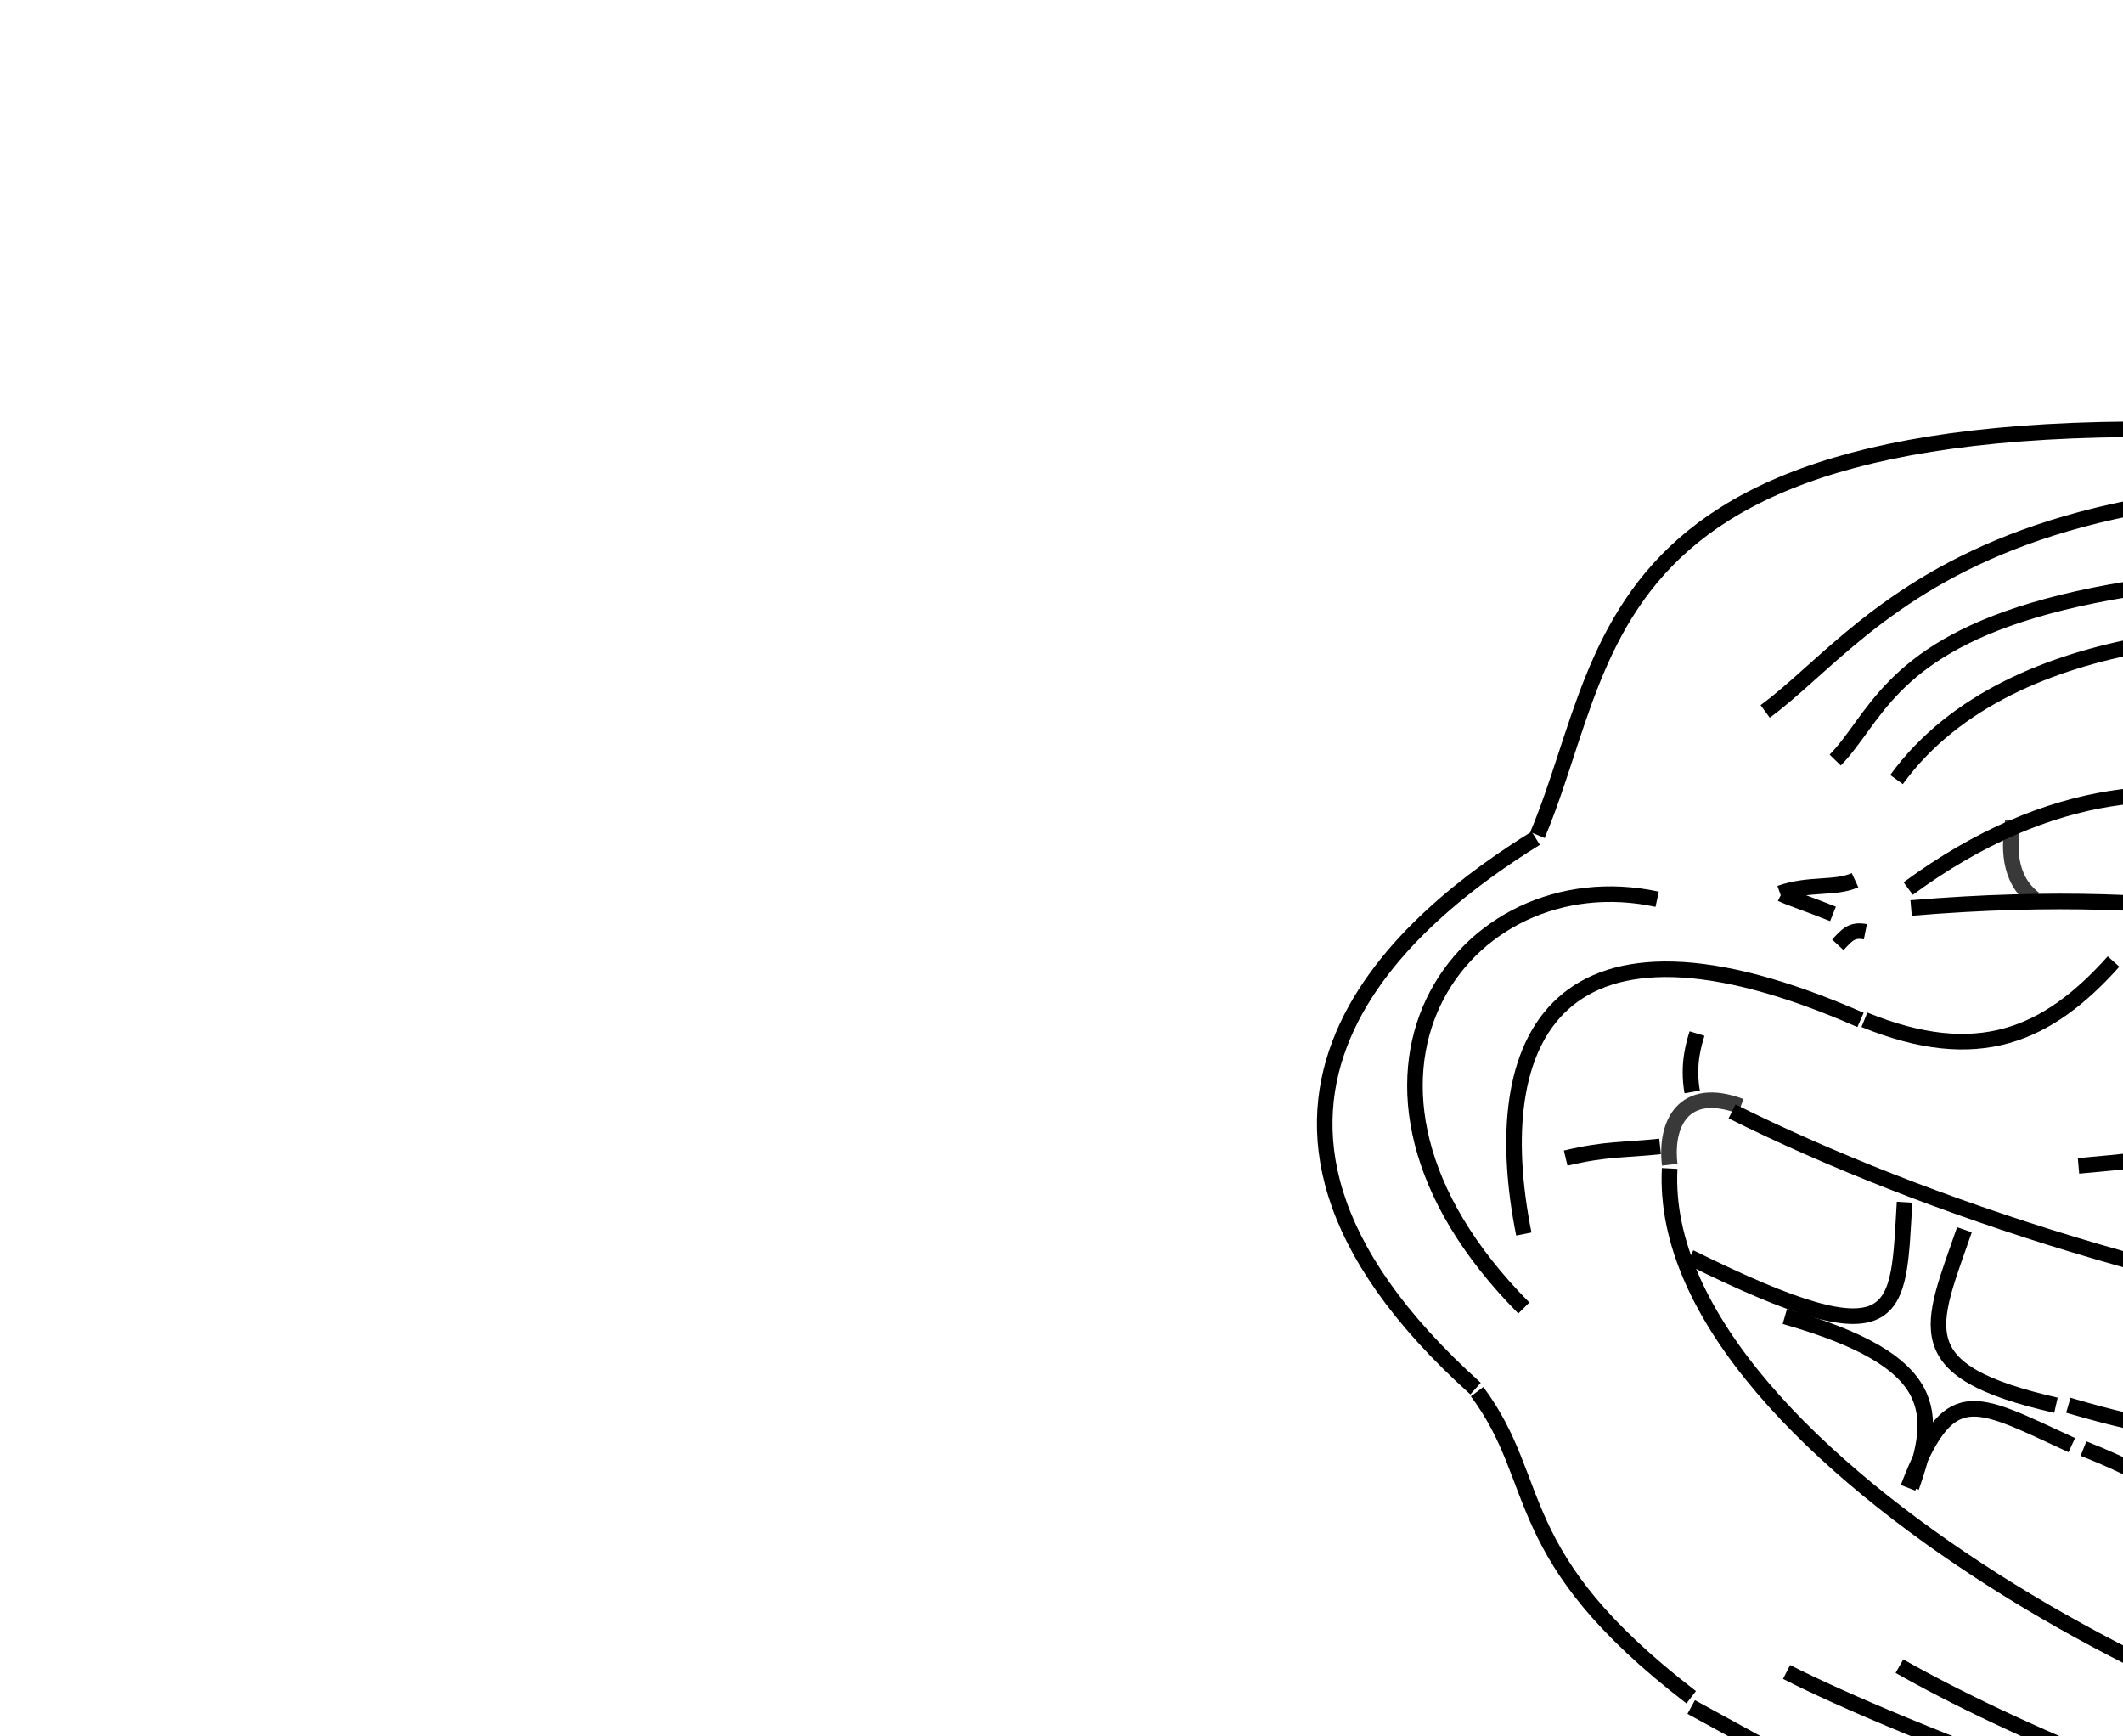
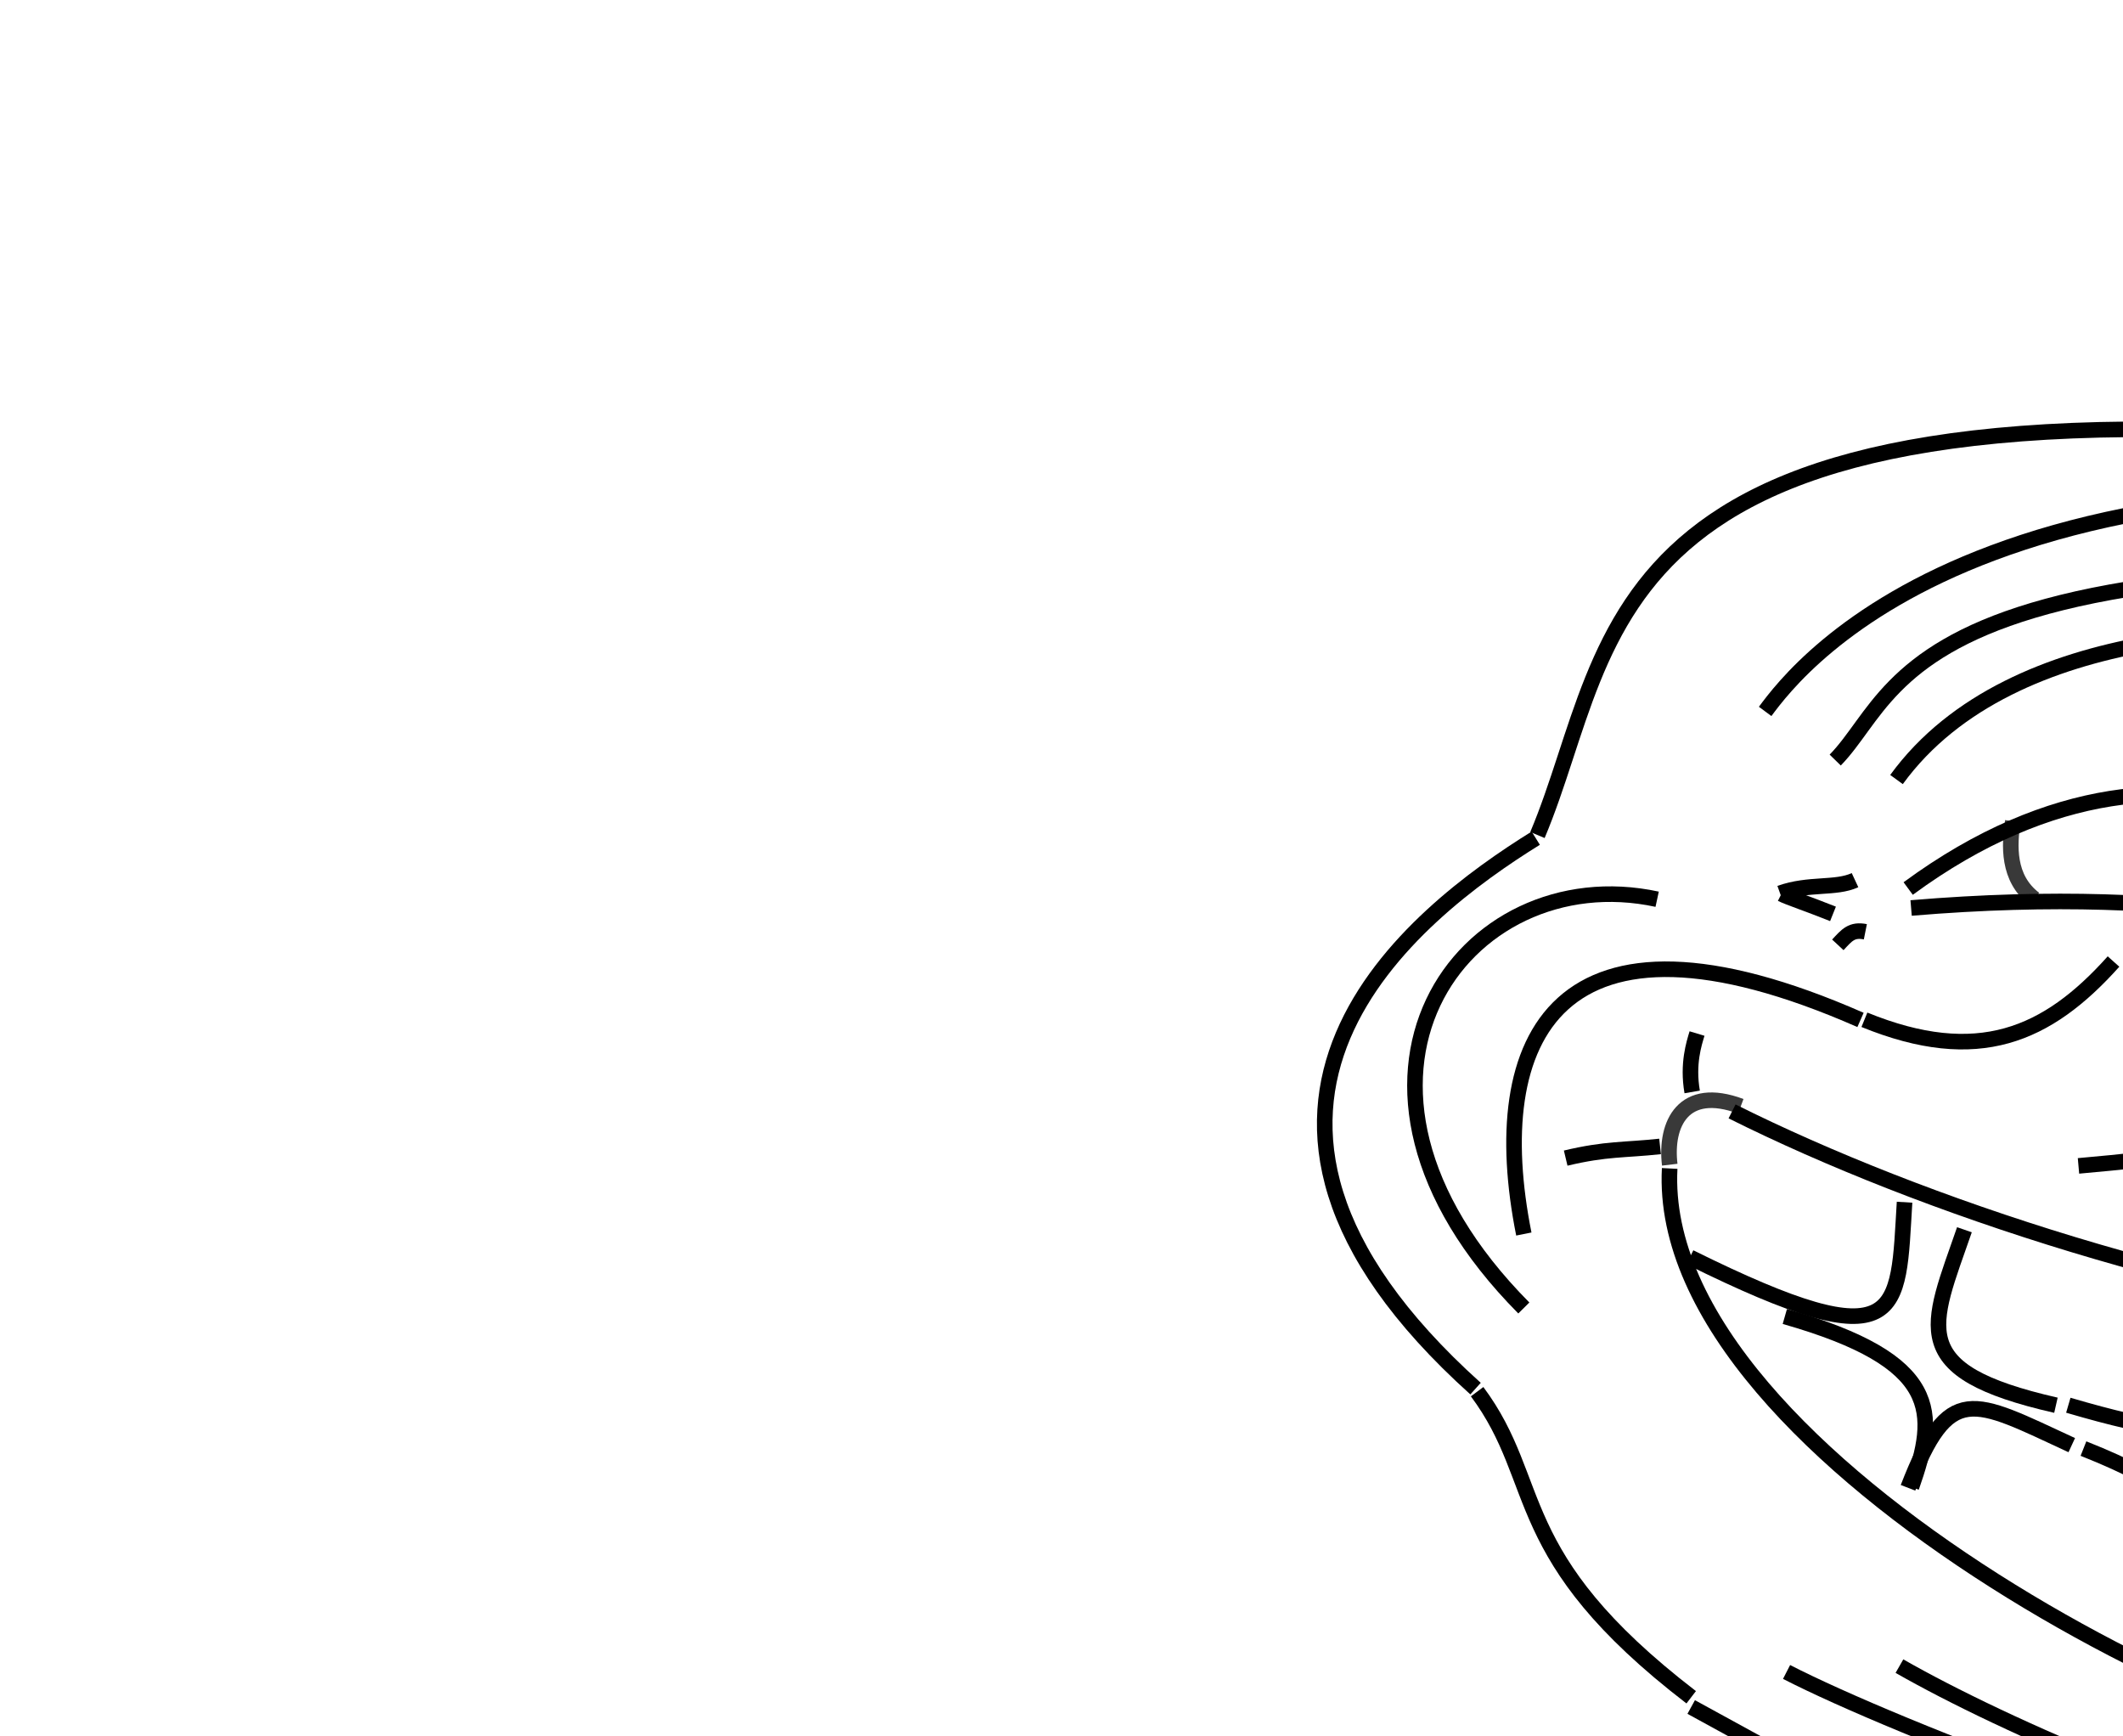
<svg xmlns="http://www.w3.org/2000/svg" viewbox="0 0 100 100" version="1.1" id="svg24" xml:space="preserve">
  <defs id="defs28" />
  <path style="fill:none;stroke:#000000;stroke-opacity:0.777" d="m 140.265,51.05 c 2.077,2.077 1.407,5.768 0.081,6.652" id="path487" />
  <path style="fill:none;stroke:#000000;stroke-opacity:0.777" d="m 129.281,52.739 c -0.223,1.534 -0.363,3.659 1.39,4.994" id="path489" />
  <path style="fill:none;stroke:#000000;stroke-opacity:0.777" d="m 107.247,74.798 c -0.312,-2.625 0.875,-5.125 4.562,-3.75" id="path569" />
  <path style="fill:none;stroke:#000000;stroke-opacity:0.777" d="m 187.526,67.566 c 8.004,7.395 8.465,-8.604 19.965,-0.432" id="path571" />
  <path style="fill:none;stroke:#000000;stroke-opacity:0.777" d="m 178.099,72.958 c 2.306,7.367 -6.981,10.987 -10.496,8.93" id="path575" />
  <path style="fill:none;stroke:#000000;stroke-opacity:0.777" d="m 153.017,72.327 c -5.701,0.221 -7.248,4.066 -3.712,7.601" id="path577" />
  <path style="fill:none;stroke:#000000;stroke-opacity:0.777" d="m 162.685,78.102 c -3.712,-1.237 -7.159,-0.884 -10.253,0.884" id="path579" />
  <path style="fill:none;stroke:#000000;stroke-opacity:0.777" d="m 171.108,61.595 c -1.768,-0.663 -4.121,-1.666 -4.861,-2.563" id="path581" />
  <path style="opacity:1;fill:none;fill-opacity:0.451;stroke:#000000;stroke-opacity:1" d="M 157.625,113.125 C 147.062,113.938 106.242,94.039 107.242,75.039" id="path1921" />
  <path style="opacity:1;fill:none;fill-opacity:0.451;stroke:#000000;stroke-opacity:1" d="m 198.562,75.312 c 0.562,-0.906 3.5,-1.531 3.938,-0.375" id="path2301" />
  <path style="opacity:1;fill:none;fill-opacity:0.451;stroke:#000000;stroke-opacity:1" d="m 172.375,63.438 c 0.125,3.25 0.688,6 4.312,9.188" id="path2303" />
  <path style="opacity:1;fill:none;fill-opacity:0.451;stroke:#000000;stroke-opacity:1" d="m 184.031,58.562 c -6.8e-4,-1.296 0.284,-2.494 -1.188,-4.375" id="path2305" />
  <path style="opacity:1;fill:none;fill-opacity:0.451;stroke:#000000;stroke-opacity:1" d="M 157.5,113.125 C 174,113.5 216.875,121.25 202.75,74.75" id="path2332" />
  <path style="opacity:1;fill:none;fill-opacity:0.451;stroke:#000000;stroke-opacity:1" d="m 198.75,75.125 c -15,19.875 -63,8.5 -87.5,-3.75" id="path2334" />
  <path style="opacity:1;fill:none;fill-opacity:0.451;stroke:#000000;stroke-opacity:1" d="m 94.875,89.375 c 4.375,5.875 1.875,10.5 13.75,19.625" id="path2336" />
  <path style="opacity:1;fill:none;fill-opacity:0.451;stroke:#000000;stroke-opacity:1" d="m 108.625,109.625 c 22.75,12.5 76.25,41.875 101.875,21.25" id="path2338" />
  <path style="opacity:1;fill:none;fill-opacity:0.451;stroke:#000000;stroke-opacity:1" d="m 210.25,130.875 c 7.375,-2.25 1.125,-39 4,-48.375" id="path2340" />
-   <path style="opacity:1;fill:none;fill-opacity:0.451;stroke:#000000;stroke-opacity:1" d="m 172.269,61.695 c 6.01,-1.591 23.069,-4.243 20.506,-3.977" id="path2391" />
  <path style="opacity:1;fill:none;fill-opacity:0.451;stroke:#000000;stroke-opacity:1" d="M 193.04,57.01 C 187.914,53.298 182.08,51.088 171.562,60.369" id="path2393" />
  <path style="opacity:1;fill:none;fill-opacity:0.451;stroke:#000000;stroke-opacity:1" d="M 155.062,61.5 C 151.5,59.938 141.312,56.75 122.75,58.312" id="path2395" />
  <path style="opacity:1;fill:none;fill-opacity:0.451;stroke:#000000;stroke-opacity:1" d="M 155.062,61.125 C 155.938,56.25 141,43.5 122.562,57.062" id="path2397" />
  <path style="opacity:1;fill:none;fill-opacity:0.451;stroke:#000000;stroke-opacity:1" d="M 106.438,57.75 C 94,55.062 83.375,69.375 97.875,84" id="path2399" />
  <path style="opacity:1;fill:none;fill-opacity:0.451;stroke:#000000;stroke-opacity:1" d="M 108.688,70.125 C 108.375,68.312 108.812,67 109,66.375" id="path2403" />
  <path style="opacity:1;fill:none;fill-opacity:0.451;stroke:#000000;stroke-opacity:1" d="m 106.625,73.625 c -2.312,0.25 -3.438,0.125 -6.062,0.75" id="path2405" />
  <path style="opacity:1;fill:none;fill-opacity:0.451;stroke:#000000;stroke-opacity:1" d="m 144.5,71.25 c 0.875,1.75 1,2.562 -11,3.625" id="path2407" />
  <path style="opacity:1;fill:none;fill-opacity:0.451;stroke:#000000;stroke-opacity:1" d="m 154,48.688 c 0.188,-2.375 -1.062,-4.688 -2.938,-6.75" id="path2409" />
  <path style="opacity:1;fill:none;fill-opacity:0.451;stroke:#000000;stroke-opacity:1" d="M 172.75,52.562 C 172.938,50 172.562,47.25 174.312,46.312" id="path2411" />
  <path style="opacity:1;fill:none;fill-opacity:0.451;stroke:#000000;stroke-opacity:1" d="m 171.25,43.75 c 3.688,-0.438 21.25,-5.5 23.562,5.938" id="path2413" />
  <path style="opacity:1;fill:none;fill-opacity:0.451;stroke:#000000;stroke-opacity:1" d="m 197.188,57.312 c 12.625,-1.938 30.312,13.312 9.688,22.5" id="path2415" />
  <path style="opacity:1;fill:none;fill-opacity:0.451;stroke:#000000;stroke-opacity:1" d="m 206.688,62.125 c 5.125,2.125 6.938,7.5 2.062,13.25" id="path2417" />
  <path style="opacity:1;fill:none;fill-opacity:0.451;stroke:#000000;stroke-opacity:1" d="M 200.188,74.062 C 200,72.25 200.25,72.938 200.125,71.188" id="path2419" />
  <path style="opacity:1;fill:none;fill-opacity:0.451;stroke:#000000;stroke-opacity:1" d="m 152.562,40.875 c -5.875,-0.625 -23.25,-1.125 -30.75,9.188" id="path2421" />
  <path style="opacity:1;fill:none;fill-opacity:0.451;stroke:#000000;stroke-opacity:1" d="m 117.875,48.812 c 5,-5.125 3.875,-17.188 75.125,-10" id="path2423" />
-   <path style="opacity:1;fill:none;fill-opacity:0.451;stroke:#000000;stroke-opacity:1" d="M 113.375,45.688 C 120.812,40.25 128.688,25.125 178.5,34.188" id="path2425" />
+   <path style="opacity:1;fill:none;fill-opacity:0.451;stroke:#000000;stroke-opacity:1" d="m 113.375,45.688 c 2.062,-2.781 15.312,-20.562 65.125,-11.5" id="path2425" />
  <path style="opacity:1;fill:none;fill-opacity:0.451;stroke:#000000;stroke-opacity:1" d="m 118.043,60.679 c 0.575,-0.619 0.884,-1.016 1.768,-0.84" id="path2427" />
  <path style="opacity:1;fill:none;fill-opacity:0.451;stroke:#000000;stroke-opacity:1" d="m 114.33,57.364 c 1.856,-0.663 3.58,-0.265 4.817,-0.84" id="path2429" />
  <path style="opacity:1;fill:none;fill-opacity:0.451;stroke:#000000;stroke-opacity:1" d="m 117.733,58.69 c -1.547,-0.619 -2.873,-1.061 -3.315,-1.282" id="path2431" />
  <path style="opacity:1;fill:none;fill-opacity:0.451;stroke:#000000;stroke-opacity:1" d="m 164.535,117.556 c 6.541,-0.088 12.374,-0.088 13.258,-0.088" id="path2433" />
  <path style="opacity:1;fill:none;fill-opacity:0.451;stroke:#000000;stroke-opacity:1" d="m 122,107 c 13.125,7.5 56.375,25.25 76,8.875" id="path2435" />
  <path style="opacity:1;fill:none;fill-opacity:0.451;stroke:#000000;stroke-opacity:1" d="M 114.75,107.375 C 128.625,114.5 199,140.5 205.5,118" id="path2437" />
  <path style="opacity:1;fill:none;fill-opacity:0.451;stroke:#000000;stroke-opacity:1" d="m 212.25,55.25 c -7.5,-15.375 0.375,-21.5 -57.875,-26.75" id="path2486" />
  <path style="opacity:1;fill:none;fill-opacity:0.451;stroke:#000000;stroke-opacity:1" d="m 98.75,53.625 c 5.375,-12.75 3,-30 55,-25.25" id="path2488" />
  <path style="opacity:1;fill:none;fill-opacity:0.451;stroke:#000000;stroke-opacity:1" d="m 97.875,79.25 c -2.5,-12.5 2,-22.375 21.625,-13.75" id="path2540" />
  <path style="opacity:1;fill:none;fill-opacity:0.451;stroke:#000000;stroke-opacity:1" d="M 119.75,65.491 C 127.029,68.458 131.5,66.5 135.75,61.75" id="path2542" />
  <path style="opacity:1;fill:none;fill-opacity:0.451;stroke:#000000;stroke-opacity:1" d="M 98.641,53.829 C 90.952,58.601 74.621,71.058 94.774,89.178" id="path2595" />
  <path style="opacity:1;fill:none;fill-opacity:0.451;stroke:#000000;stroke-opacity:1" d="m 212.312,55.438 c 7.125,5.938 13.941,11.325 2.191,26.825" id="path2597" />
  <path style="opacity:1;fill:none;fill-opacity:0.451;stroke:#000000;stroke-opacity:1" d="m 122.329,77.207 c -0.442,7.159 0.044,10.386 -13.789,3.536" id="path2701" />
  <path style="opacity:1;fill:none;fill-opacity:0.451;stroke:#000000;stroke-opacity:1" d="m 126.174,78.975 c -2.166,6.276 -3.845,9.06 5.878,11.27" id="path2703" />
  <path style="opacity:1;fill:none;fill-opacity:0.451;stroke:#000000;stroke-opacity:1" d="m 142.57,84.19 c -0.575,6.718 1.9,9.458 -9.723,6.055" id="path2705" />
  <path style="opacity:1;fill:none;fill-opacity:0.451;stroke:#000000;stroke-opacity:1" d="m 145.885,84.985 c -1.326,5.745 -2.917,9.237 6.055,9.988" id="path2707" />
  <path style="opacity:1;fill:none;fill-opacity:0.451;stroke:#000000;stroke-opacity:1" d="m 152.823,94.929 c 7.646,0.354 8.441,0.795 7.867,-6.938" id="path2709" />
  <path style="opacity:1;fill:none;fill-opacity:0.451;stroke:#000000;stroke-opacity:1" d="m 163.297,87.858 c -0.53,5.568 -0.972,7.248 3.889,7.115" id="path2711" />
  <path style="opacity:1;fill:none;fill-opacity:0.451;stroke:#000000;stroke-opacity:1" d="m 173.551,87.549 c 0.133,5.745 2.166,7.999 -5.082,7.38" id="path2713" />
  <path style="opacity:1;fill:none;fill-opacity:0.451;stroke:#000000;stroke-opacity:1" d="m 175.23,88.212 c 0.663,4.773 0.398,7.822 5.392,6.629" id="path2715" />
  <path style="opacity:1;fill:none;fill-opacity:0.451;stroke:#000000;stroke-opacity:1" d="m 185.704,87.328 c 2.254,6.983 0.84,7.336 -3.933,7.425" id="path2717" />
  <path style="opacity:1;fill:none;fill-opacity:0.451;stroke:#000000;stroke-opacity:1" d="m 187.825,87.372 c 0.884,4.861 2.033,7.911 4.596,6.497" id="path2719" />
  <path style="opacity:1;fill:none;fill-opacity:0.451;stroke:#000000;stroke-opacity:1" d="m 193.35,93.426 c 2.74,-1.061 2.917,-2.342 0.84,-7.071" id="path2721" />
  <path style="opacity:1;fill:none;fill-opacity:0.451;stroke:#000000;stroke-opacity:1" d="m 199.713,83.748 c 1.458,4.729 3.403,7.425 -0.221,7.955" id="path2723" />
  <path style="opacity:1;fill:none;fill-opacity:0.451;stroke:#000000;stroke-opacity:1" d="m 195.869,85.958 c 0.972,4.596 1.856,6.762 3.403,5.701" id="path2725" />
  <path style="opacity:1;fill:none;fill-opacity:0.451;stroke:#000000;stroke-opacity:1" d="m 202.498,79.638 c 0.53,3.845 0.088,3.933 -0.663,4.11" id="path2727" />
  <path style="opacity:1;fill:none;fill-opacity:0.451;stroke:#000000;stroke-opacity:1" d="m 201.26,84.057 c -0.84,-0.088 -1.149,-1.547 -1.724,-3.536" id="path2729" />
  <path style="opacity:1;fill:none;fill-opacity:0.451;stroke:#000000;stroke-opacity:1" d="m 122.771,95.504 c 1.679,-4.773 1.945,-8.088 -8.132,-10.96" id="path2731" />
  <path style="opacity:1;fill:none;fill-opacity:0.451;stroke:#000000;stroke-opacity:1" d="m 139.256,106.42 c 1.989,-5.878 6.276,-8.75 -5.436,-13.391" id="path2733" />
  <path style="opacity:1;fill:none;fill-opacity:0.451;stroke:#000000;stroke-opacity:1" d="m 133.069,92.808 c -6.408,-2.961 -7.867,-4.11 -10.518,2.74" id="path2735" />
  <path style="opacity:1;fill:none;fill-opacity:0.451;stroke:#000000;stroke-opacity:1" d="m 140.582,106.508 c 1.812,-8.706 0.133,-10.651 8.309,-8.529" id="path2737" />
  <path style="opacity:1;fill:none;fill-opacity:0.451;stroke:#000000;stroke-opacity:1" d="m 149.332,98.111 c 6.187,1.856 9.104,2.342 7.38,13.7" id="path2739" />
  <path style="opacity:1;fill:none;fill-opacity:0.451;stroke:#000000;stroke-opacity:1" d="m 159.187,111.369 c 0.221,-7.425 -2.254,-10.518 5.348,-8.971" id="path2741" />
  <path style="opacity:1;fill:none;fill-opacity:0.451;stroke:#000000;stroke-opacity:1" d="m 165.198,102.486 c 5.48,0.884 7.115,0.575 6.806,10.297" id="path2743" />
  <path style="opacity:1;fill:none;fill-opacity:0.451;stroke:#000000;stroke-opacity:1" d="m 180.533,112.342 c 1.237,-6.099 4.375,-8.839 -1.724,-9.502" id="path2745" />
  <path style="opacity:1;fill:none;fill-opacity:0.451;stroke:#000000;stroke-opacity:1" d="m 177.926,103.061 c -4.198,-0.133 -5.259,1.547 -4.861,9.06" id="path2747" />
  <path style="opacity:1;fill:none;fill-opacity:0.451;stroke:#000000;stroke-opacity:1" d="m 182.655,110.795 c 0.53,-7.292 1.193,-8.529 3.845,-8.618" id="path2749" />
  <path style="opacity:1;fill:none;fill-opacity:0.451;stroke:#000000;stroke-opacity:1" d="m 186.853,101.956 c 2.873,0.53 4.419,-0.663 2.873,8.618" id="path2751" />
  <path style="opacity:1;fill:none;fill-opacity:0.451;stroke:#000000;stroke-opacity:1" d="m 190.963,109.823 c 0.221,-6.938 0.442,-9.148 2.652,-9.06" id="path2753" />
  <path style="opacity:1;fill:none;fill-opacity:0.451;stroke:#000000;stroke-opacity:1" d="m 194.189,100.763 c 3.182,0.53 2.077,1.547 1.635,7.734" id="path2755" />
  <path style="opacity:1;fill:none;fill-opacity:0.451;stroke:#000000;stroke-opacity:1" d="m 197.15,107.038 c 1.414,-7.513 1.458,-7.911 2.873,-7.822" id="path2757" />
  <path style="opacity:1;fill:none;fill-opacity:0.451;stroke:#000000;stroke-opacity:1" d="m 200.465,98.995 c 2.298,0.751 1.237,2.563 1.016,5.303" id="path2759" />
+   <path style="fill:none;fill-opacity:0.451;stroke:#000000" d="M 172,62.125 C 180.125,60 188.75,58 193.5,57.5" id="path294" />
</svg>
